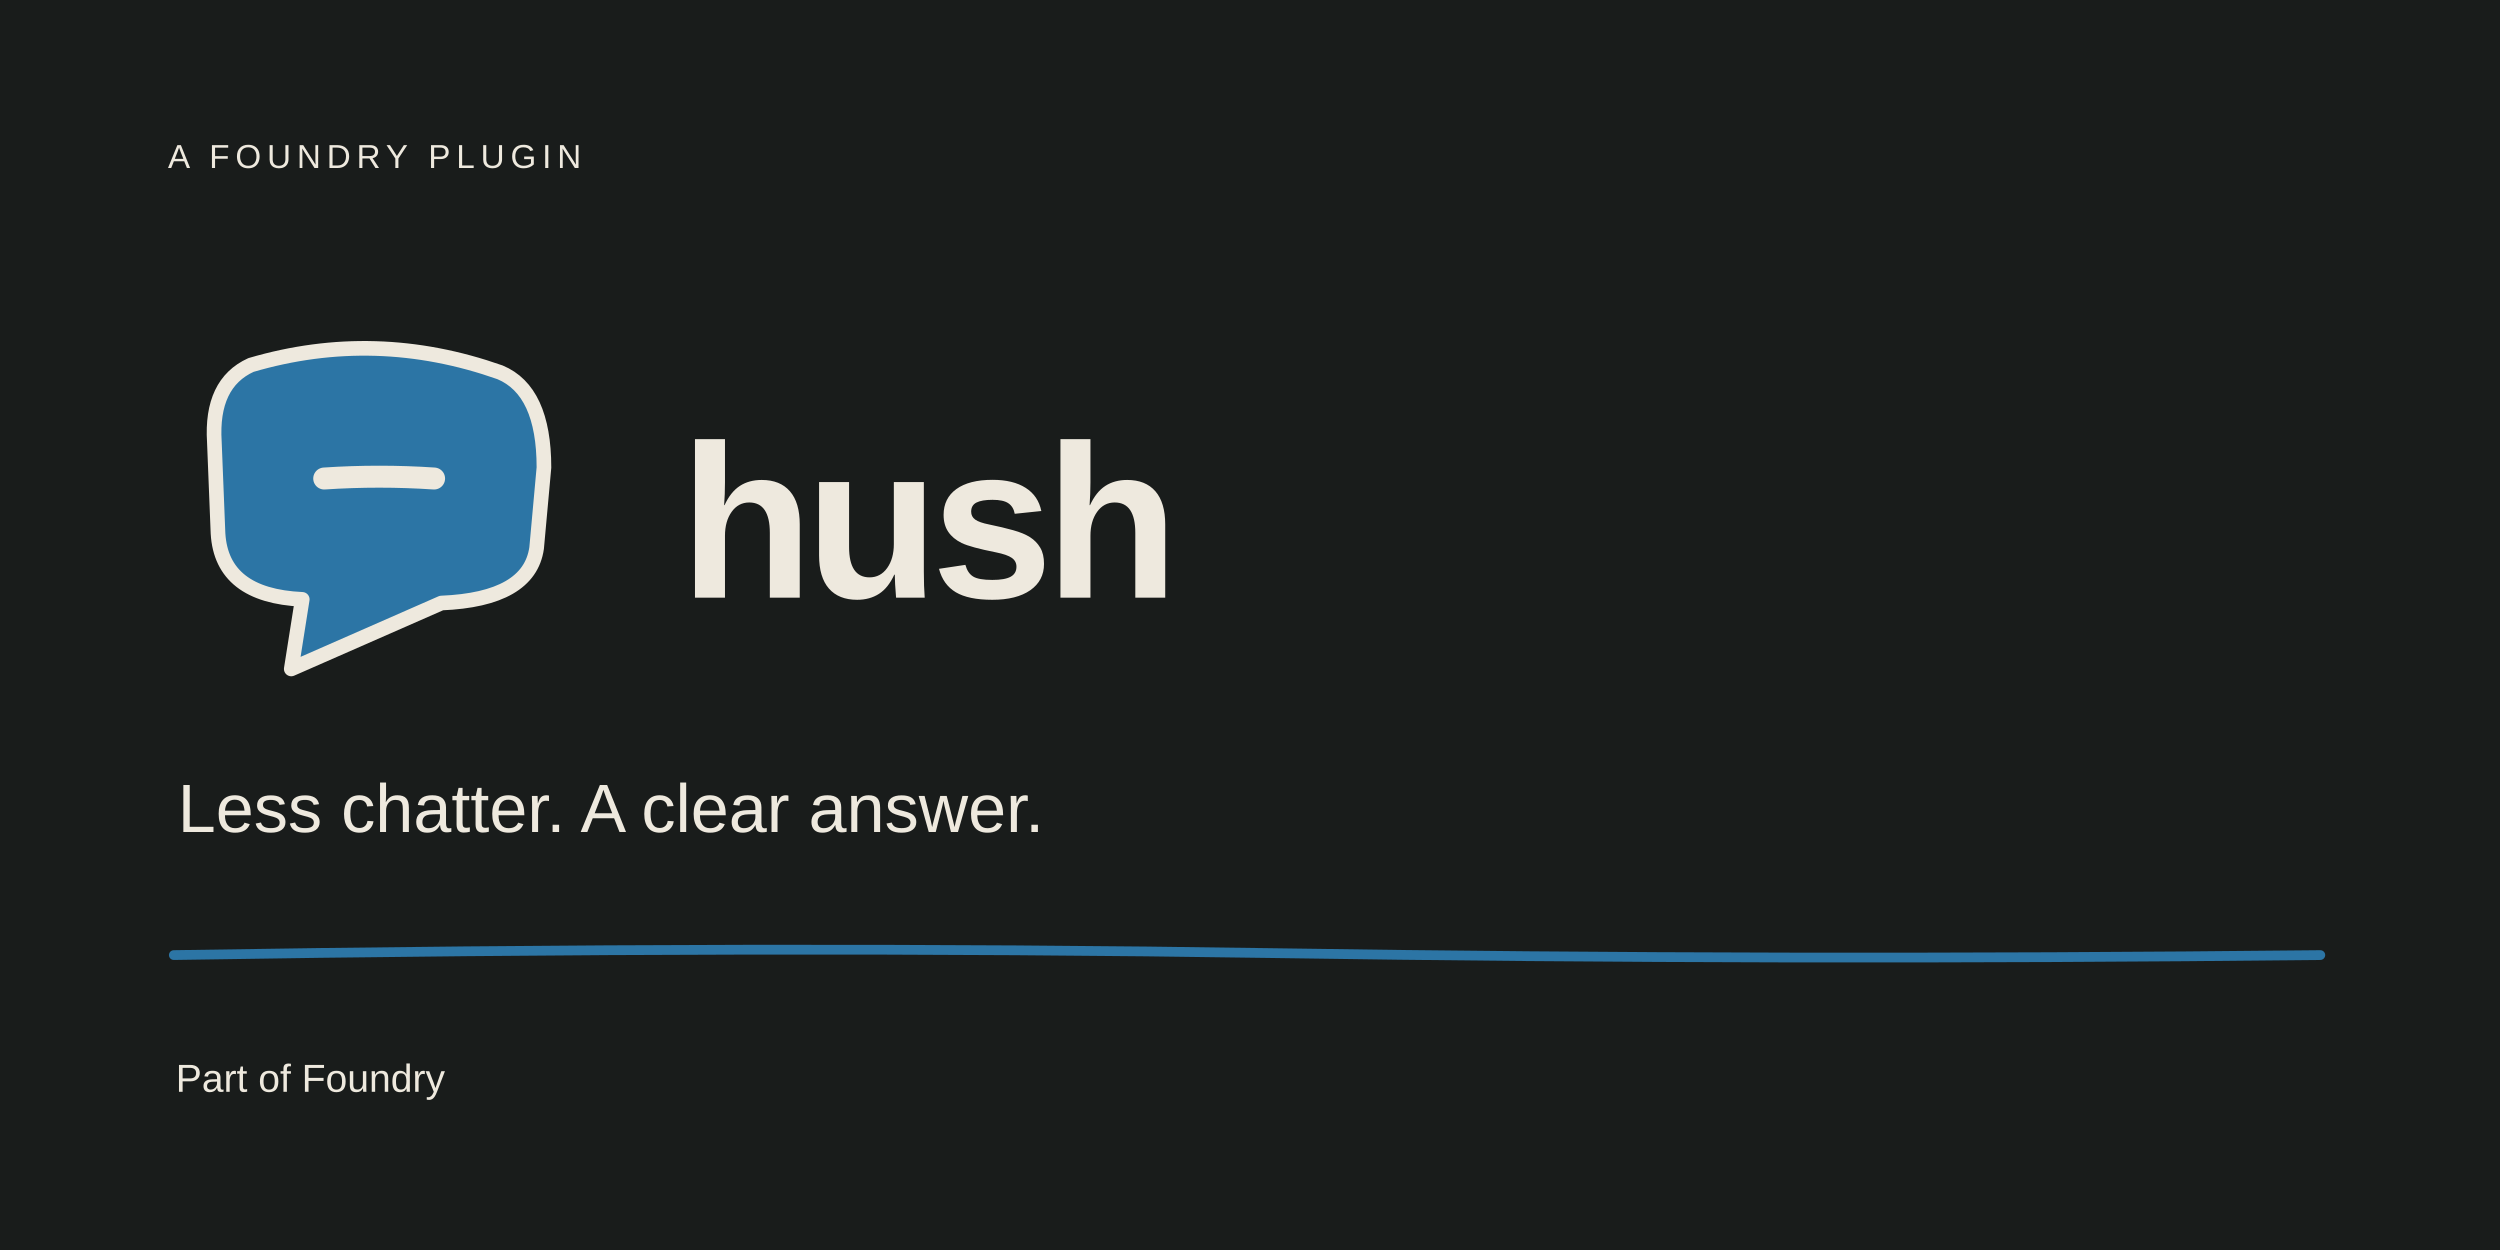
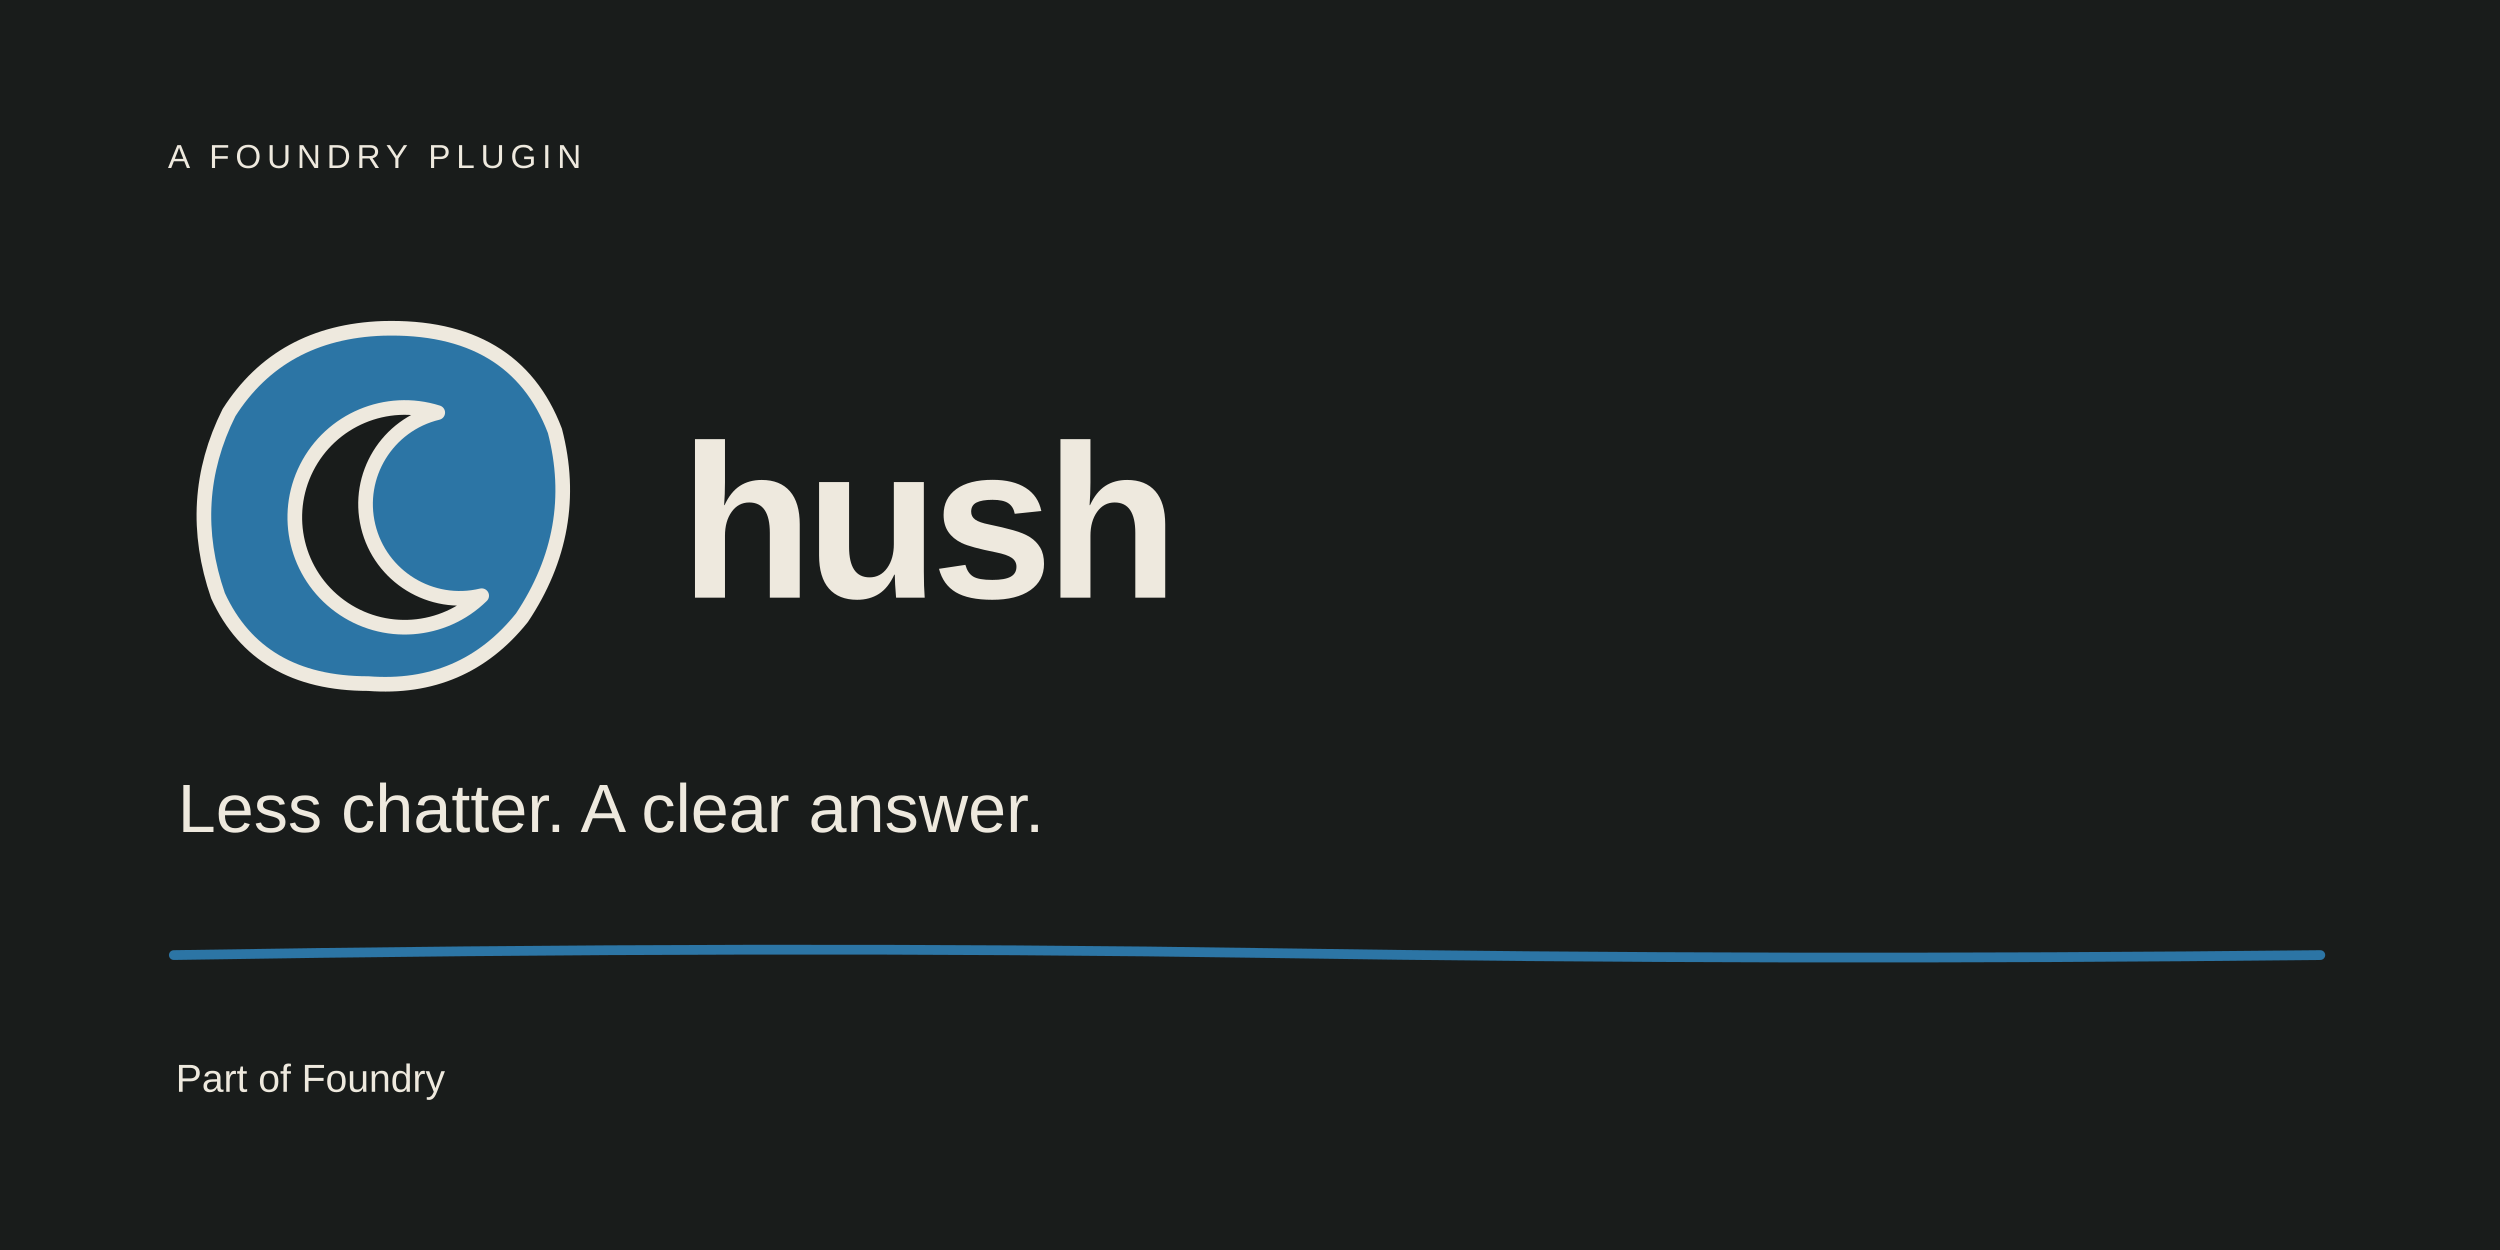
<svg xmlns="http://www.w3.org/2000/svg" width="1280" height="640" viewBox="0 0 1280 640">
  <g font-family="Segoe UI,Arial,sans-serif" fill="#eee9de">
    <rect width="1280" height="640" fill="#191c1b" />
    <text x="86" y="86" font-size="17" letter-spacing="3">A FOUNDRY PLUGIN</text>
    <g transform="translate(76 140) scale(1.875)">
      <g stroke="#eee9de" stroke-width="4" stroke-linecap="round" stroke-linejoin="round">
-         <path d="M28 25Q62 15 96 27Q108 32 108 53L106 75Q104 89 80 90L39 108 42 89Q20 88 19 71L18 46Q17 30 28 25Z" fill="#2c75a5" />
-         <path d="M48 56Q63 55 78 56" fill="none" stroke-width="6" />
+         <path d="M64 15Q100 14 111 43Q118 70 102 94Q86 114 60 112Q30 112 19 88Q10 62 22 38Q36 16 64 15Z" fill="#2c75a5" />
+         <path d="M79 38A30 30 0 1 0 91 88A24 24 0 1 1 79 38Z" fill="#191c1b" />
      </g>
    </g>
    <text x="348" y="306" font-size="112" font-weight="700" letter-spacing="-4">hush</text>
    <text x="91" y="426" font-size="35">Less chatter. A clear answer.</text>
    <path d="M89 489Q394 484 652 488T1188 489" fill="none" stroke="#2c75a5" stroke-width="5" stroke-linecap="round" />
    <text x="90" y="559" font-size="20">Part of Foundry</text>
  </g>
</svg>
